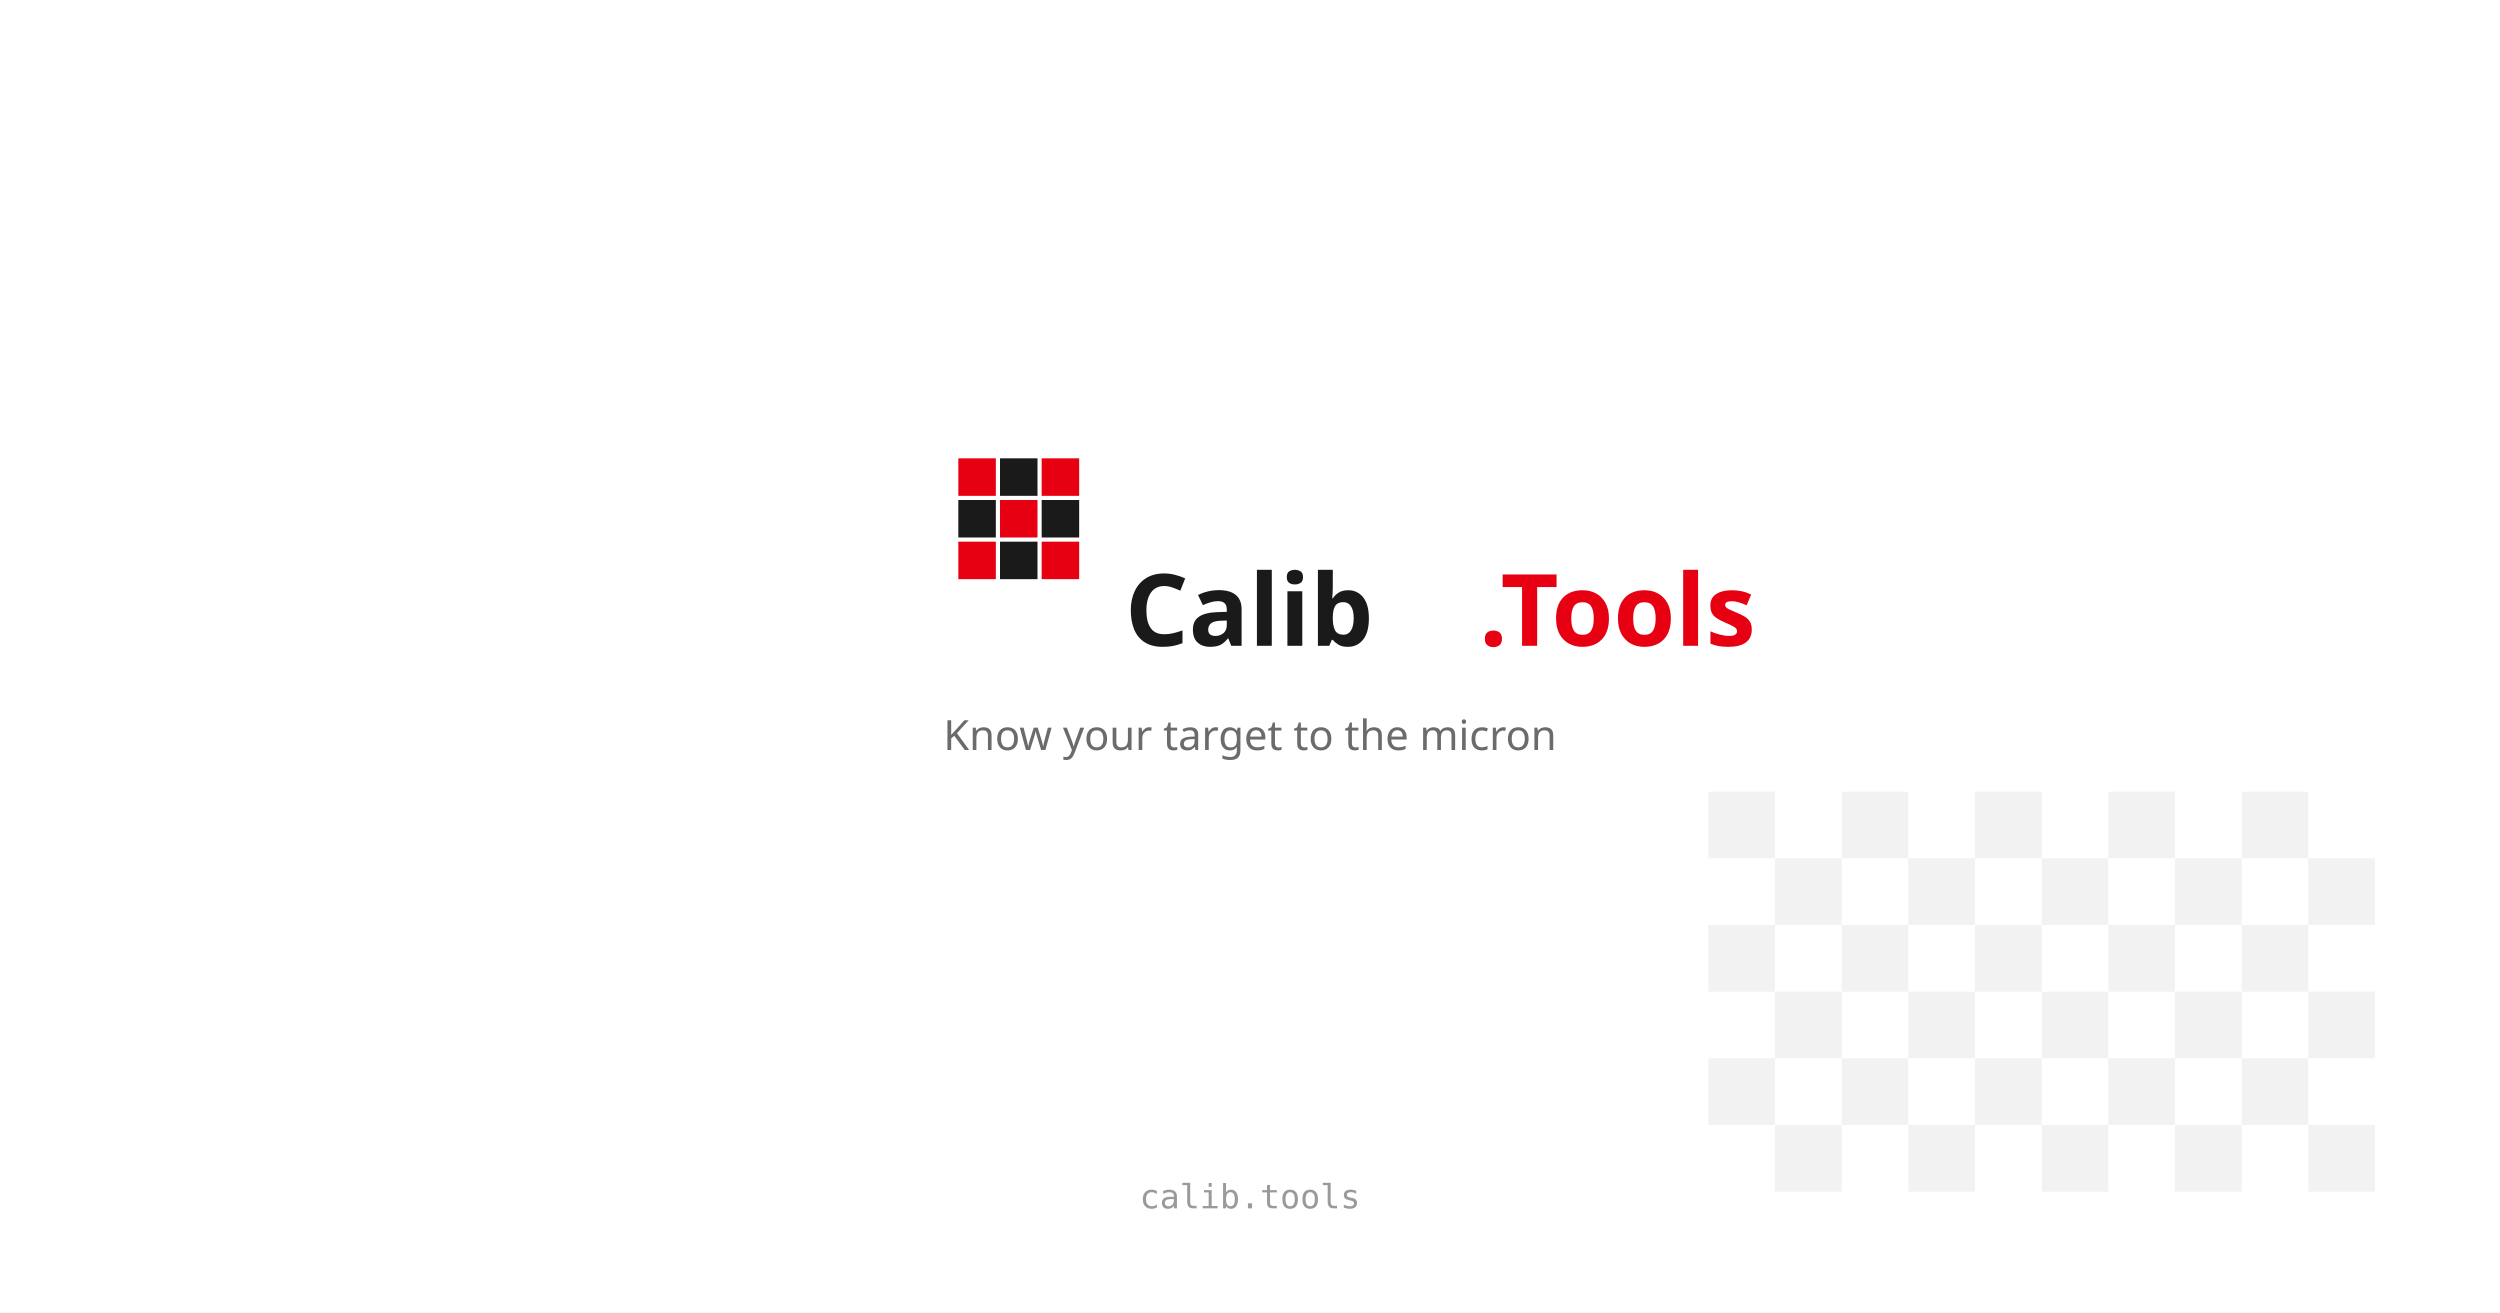
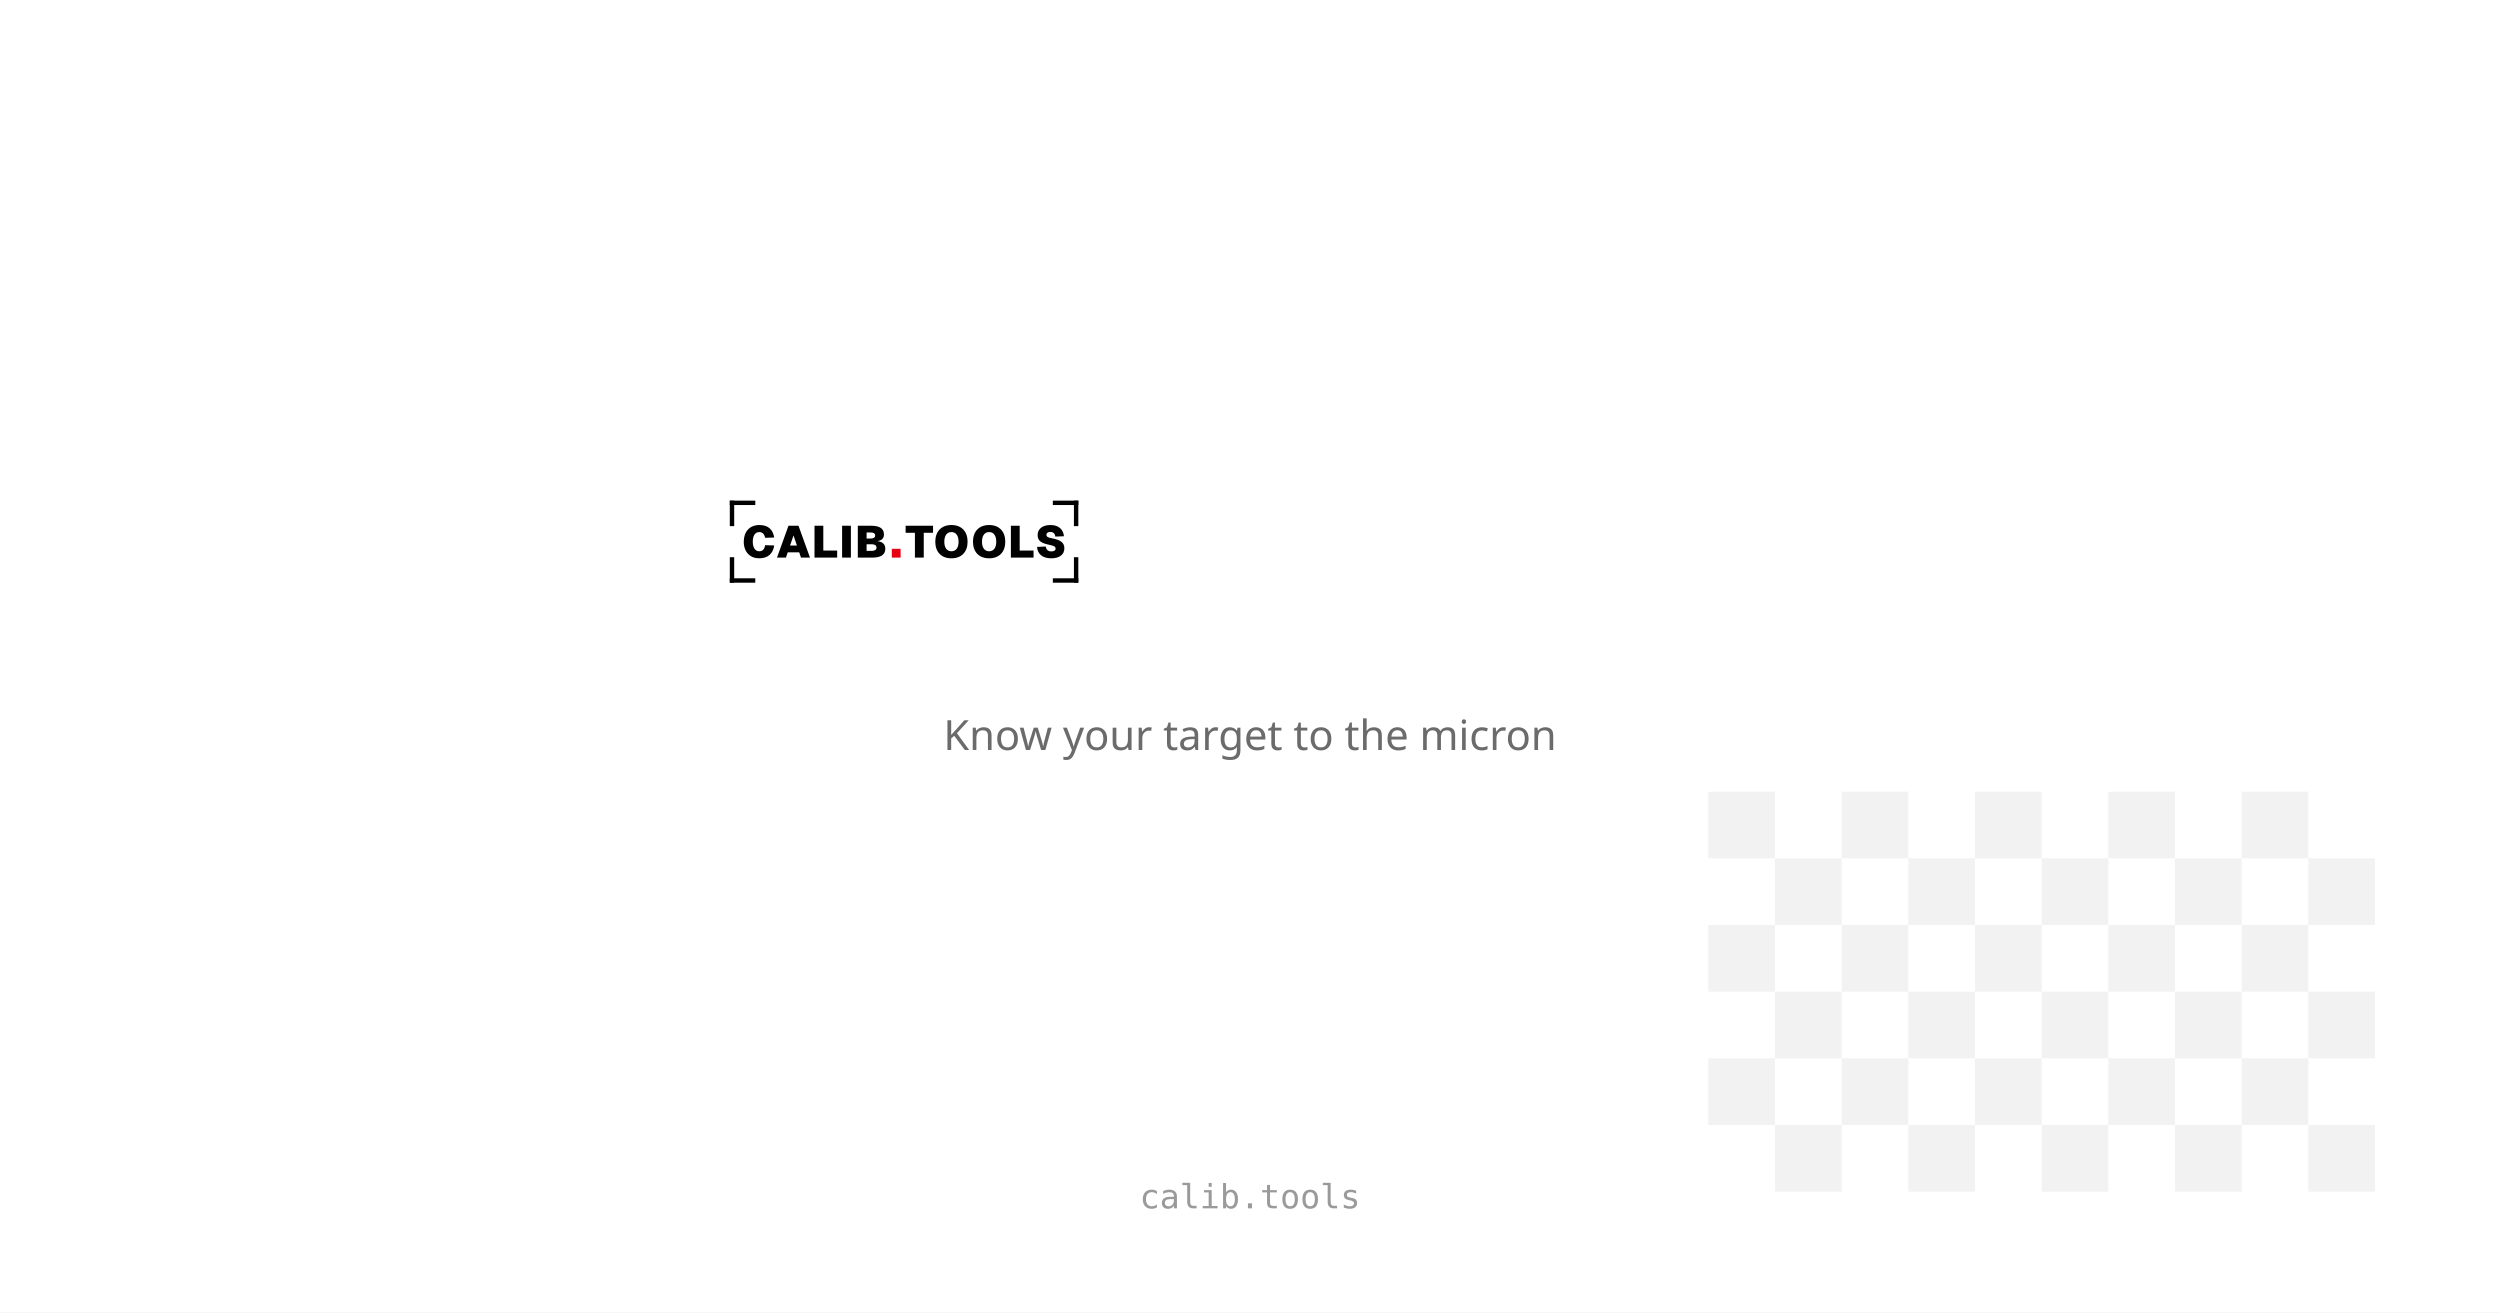
<svg xmlns="http://www.w3.org/2000/svg" width="1200" height="630" viewBox="0 0 1200 630">
  <rect width="1200" height="630" fill="#FFFFFF" />
  <g opacity="0.5">
    <rect x="820" y="380" width="32" height="32" fill="#E6E6E6" />
    <rect x="884" y="380" width="32" height="32" fill="#E6E6E6" />
    <rect x="948" y="380" width="32" height="32" fill="#E6E6E6" />
    <rect x="1012" y="380" width="32" height="32" fill="#E6E6E6" />
    <rect x="1076" y="380" width="32" height="32" fill="#E6E6E6" />
    <rect x="852" y="412" width="32" height="32" fill="#E6E6E6" />
    <rect x="916" y="412" width="32" height="32" fill="#E6E6E6" />
    <rect x="980" y="412" width="32" height="32" fill="#E6E6E6" />
    <rect x="1044" y="412" width="32" height="32" fill="#E6E6E6" />
    <rect x="1108" y="412" width="32" height="32" fill="#E6E6E6" />
    <rect x="820" y="444" width="32" height="32" fill="#E6E6E6" />
    <rect x="884" y="444" width="32" height="32" fill="#E6E6E6" />
    <rect x="948" y="444" width="32" height="32" fill="#E6E6E6" />
    <rect x="1012" y="444" width="32" height="32" fill="#E6E6E6" />
    <rect x="1076" y="444" width="32" height="32" fill="#E6E6E6" />
    <rect x="852" y="476" width="32" height="32" fill="#E6E6E6" />
    <rect x="916" y="476" width="32" height="32" fill="#E6E6E6" />
    <rect x="980" y="476" width="32" height="32" fill="#E6E6E6" />
    <rect x="1044" y="476" width="32" height="32" fill="#E6E6E6" />
    <rect x="1108" y="476" width="32" height="32" fill="#E6E6E6" />
    <rect x="820" y="508" width="32" height="32" fill="#E6E6E6" />
    <rect x="884" y="508" width="32" height="32" fill="#E6E6E6" />
    <rect x="948" y="508" width="32" height="32" fill="#E6E6E6" />
    <rect x="1012" y="508" width="32" height="32" fill="#E6E6E6" />
    <rect x="1076" y="508" width="32" height="32" fill="#E6E6E6" />
    <rect x="852" y="540" width="32" height="32" fill="#E6E6E6" />
    <rect x="916" y="540" width="32" height="32" fill="#E6E6E6" />
    <rect x="980" y="540" width="32" height="32" fill="#E6E6E6" />
    <rect x="1044" y="540" width="32" height="32" fill="#E6E6E6" />
    <rect x="1108" y="540" width="32" height="32" fill="#E6E6E6" />
  </g>
-   <g>
-     <rect x="460" y="220" width="18" height="18" fill="#E60012" />
-     <rect x="480" y="220" width="18" height="18" fill="#1A1A1A" />
-     <rect x="500" y="220" width="18" height="18" fill="#E60012" />
-     <rect x="460" y="240" width="18" height="18" fill="#1A1A1A" />
-     <rect x="480" y="240" width="18" height="18" fill="#E60012" />
-     <rect x="500" y="240" width="18" height="18" fill="#1A1A1A" />
-     <rect x="460" y="260" width="18" height="18" fill="#E60012" />
-     <rect x="480" y="260" width="18" height="18" fill="#1A1A1A" />
-     <rect x="500" y="260" width="18" height="18" fill="#E60012" />
+   <g transform="translate(356.1419,267.6451) scale(0.02153548)" aria-label="Calib.Tools wordmark">
+     <g fill="#000000">
+       <path d="M383.0 16C577.0 16 689.0 -84 720.0 -270L516.0 -277C504.0 -190 462.0 -141 385.0 -141C294.0 -141 241.0 -224 241.0 -354C241.0 -480 289.0 -569 387.0 -569C455.0 -569 502.0 -522 516.0 -441L719.0 -448C688.0 -629 582.0 -726 387.0 -726C173.0 -726 40.0 -578 40.0 -354C40.0 -120 185.0 16 383.0 16Z" />
+       <path d="M781.0 0H980.0L1020.0 -117H1276.0L1316.0 0H1516.0L1260.0 -710H1037.0ZM1072.0 -269 1149.0 -494 1225.0 -269Z" />
+       <path d="M1617.0 0H2122.0V-157H1813.0V-710H1617.0Z" />
+       <path d="M2232.0 0H2428.0V-710H2232.0Z" />
+       <path d="M2582.0 0H2910.0C3093.0 0 3195.0 -63 3195.0 -196C3195.0 -295 3137.0 -354 3018.0 -366V-368C3114.0 -380 3165.0 -430 3165.0 -516C3165.0 -650 3061.0 -710 2880.0 -710H2582.0ZM2778.0 -425V-560H2872.0C2929.0 -560 2969.0 -540 2969.0 -492C2969.0 -446 2928.0 -425 2872.0 -425ZM2778.0 -150V-297H2897.0C2955.0 -297 2999.0 -274 2999.0 -223C2999.0 -172 2954.0 -150 2897.0 -150Z" />
+       <path d="M3855.0 0H4052.0V-553H4259.0V-710H3648.0V-553H3855.0Z" />
+       <path d="M4669.0 16C4894.0 16 5029.0 -126 5029.0 -354C5029.0 -582 4894.0 -726 4669.0 -726C4444.0 -726 4309.0 -582 4309.0 -354C4309.0 -126 4444.0 16 4669.0 16ZM4669.0 -141C4569.0 -141 4510.0 -218 4510.0 -354C4510.0 -490 4569.0 -569 4669.0 -569C4769.0 -569 4828.0 -490 4828.0 -354C4828.0 -218 4769.0 -141 4669.0 -141Z" />
+       <path d="M5509.0 16C5734.0 16 5869.0 -126 5869.0 -354C5869.0 -582 5734.0 -726 5509.0 -726C5284.0 -726 5149.0 -582 5149.0 -354C5149.0 -126 5284.0 16 5509.0 16ZM5509.0 -141C5409.0 -141 5350.0 -218 5350.0 -354C5350.0 -490 5409.0 -569 5509.0 -569C5609.0 -569 5668.0 -490 5668.0 -354C5668.0 -218 5609.0 -141 5509.0 -141Z" />
+       <path d="M5994.0 0H6499.0V-157H6190.0V-710H5994.0Z" />
+       <path d="M6894.0 16C7078.0 16 7186.0 -69 7186.0 -208C7186.0 -320 7118.0 -393 6908.0 -430C6816.0 -446 6786.0 -466 6786.0 -510C6786.0 -547 6818.0 -572 6874.0 -572C6939.0 -572 6979.0 -533 6984.0 -468L7177.0 -476C7162.0 -623 7066.0 -726 6876.0 -726C6696.0 -726 6590.0 -636 6590.0 -504C6590.0 -373 6668.0 -322 6862.0 -282C6970.0 -260 6990.0 -238 6990.0 -200C6990.0 -158 6956.0 -138 6896.0 -138C6820.0 -138 6782.0 -177 6772.0 -247L6577.0 -238C6587.0 -82 6698.0 16 6894.0 16Z" />
+       <rect x="-271.00" y="-1269.50" width="568.00" height="98.00" />
+       <rect x="-271.00" y="-1269.50" width="98.00" height="568.00" />
+       <rect x="-271.00" y="461.50" width="568.00" height="98.00" />
+       <rect x="-271.00" y="-8.50" width="98.00" height="568.00" />
+       <rect x="6929.00" y="-1269.50" width="568.00" height="98.00" />
+       <rect x="7399.00" y="-1269.50" width="98.00" height="568.00" />
+       <rect x="6929.00" y="461.50" width="568.00" height="98.00" />
+       <rect x="7399.00" y="-8.50" width="98.00" height="568.00" />
+     </g>
+     <rect x="3340.00" y="-196.00" width="196.00" height="196.00" fill="#E60012" />
  </g>
-   <text x="540" y="310" font-family="'Geist', system-ui, sans-serif" font-size="48" font-weight="800" fill="#1A1A1A">Calib</text>
-   <text x="710" y="310" font-family="'Geist', system-ui, sans-serif" font-size="48" font-weight="800" fill="#E60012">.Tools</text>
  <text x="600" y="360" font-family="'Geist', system-ui, sans-serif" font-size="20" fill="#6B6B6B" text-anchor="middle">Know your target to the micron</text>
  <text x="600" y="580" font-family="monospace" font-size="16" fill="#9A9A9A" text-anchor="middle">calib.tools</text>
</svg>
